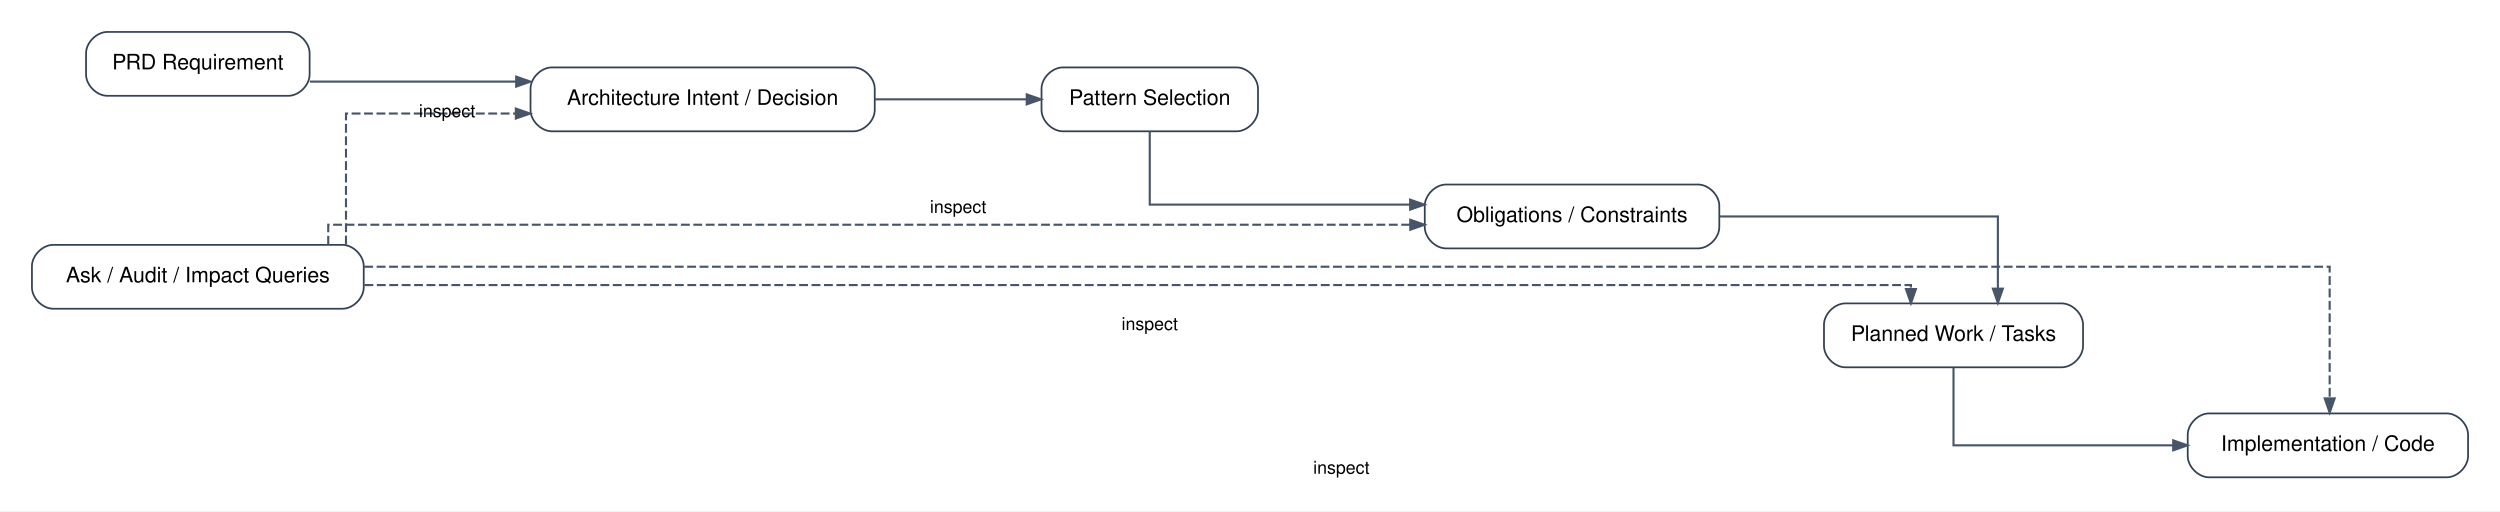
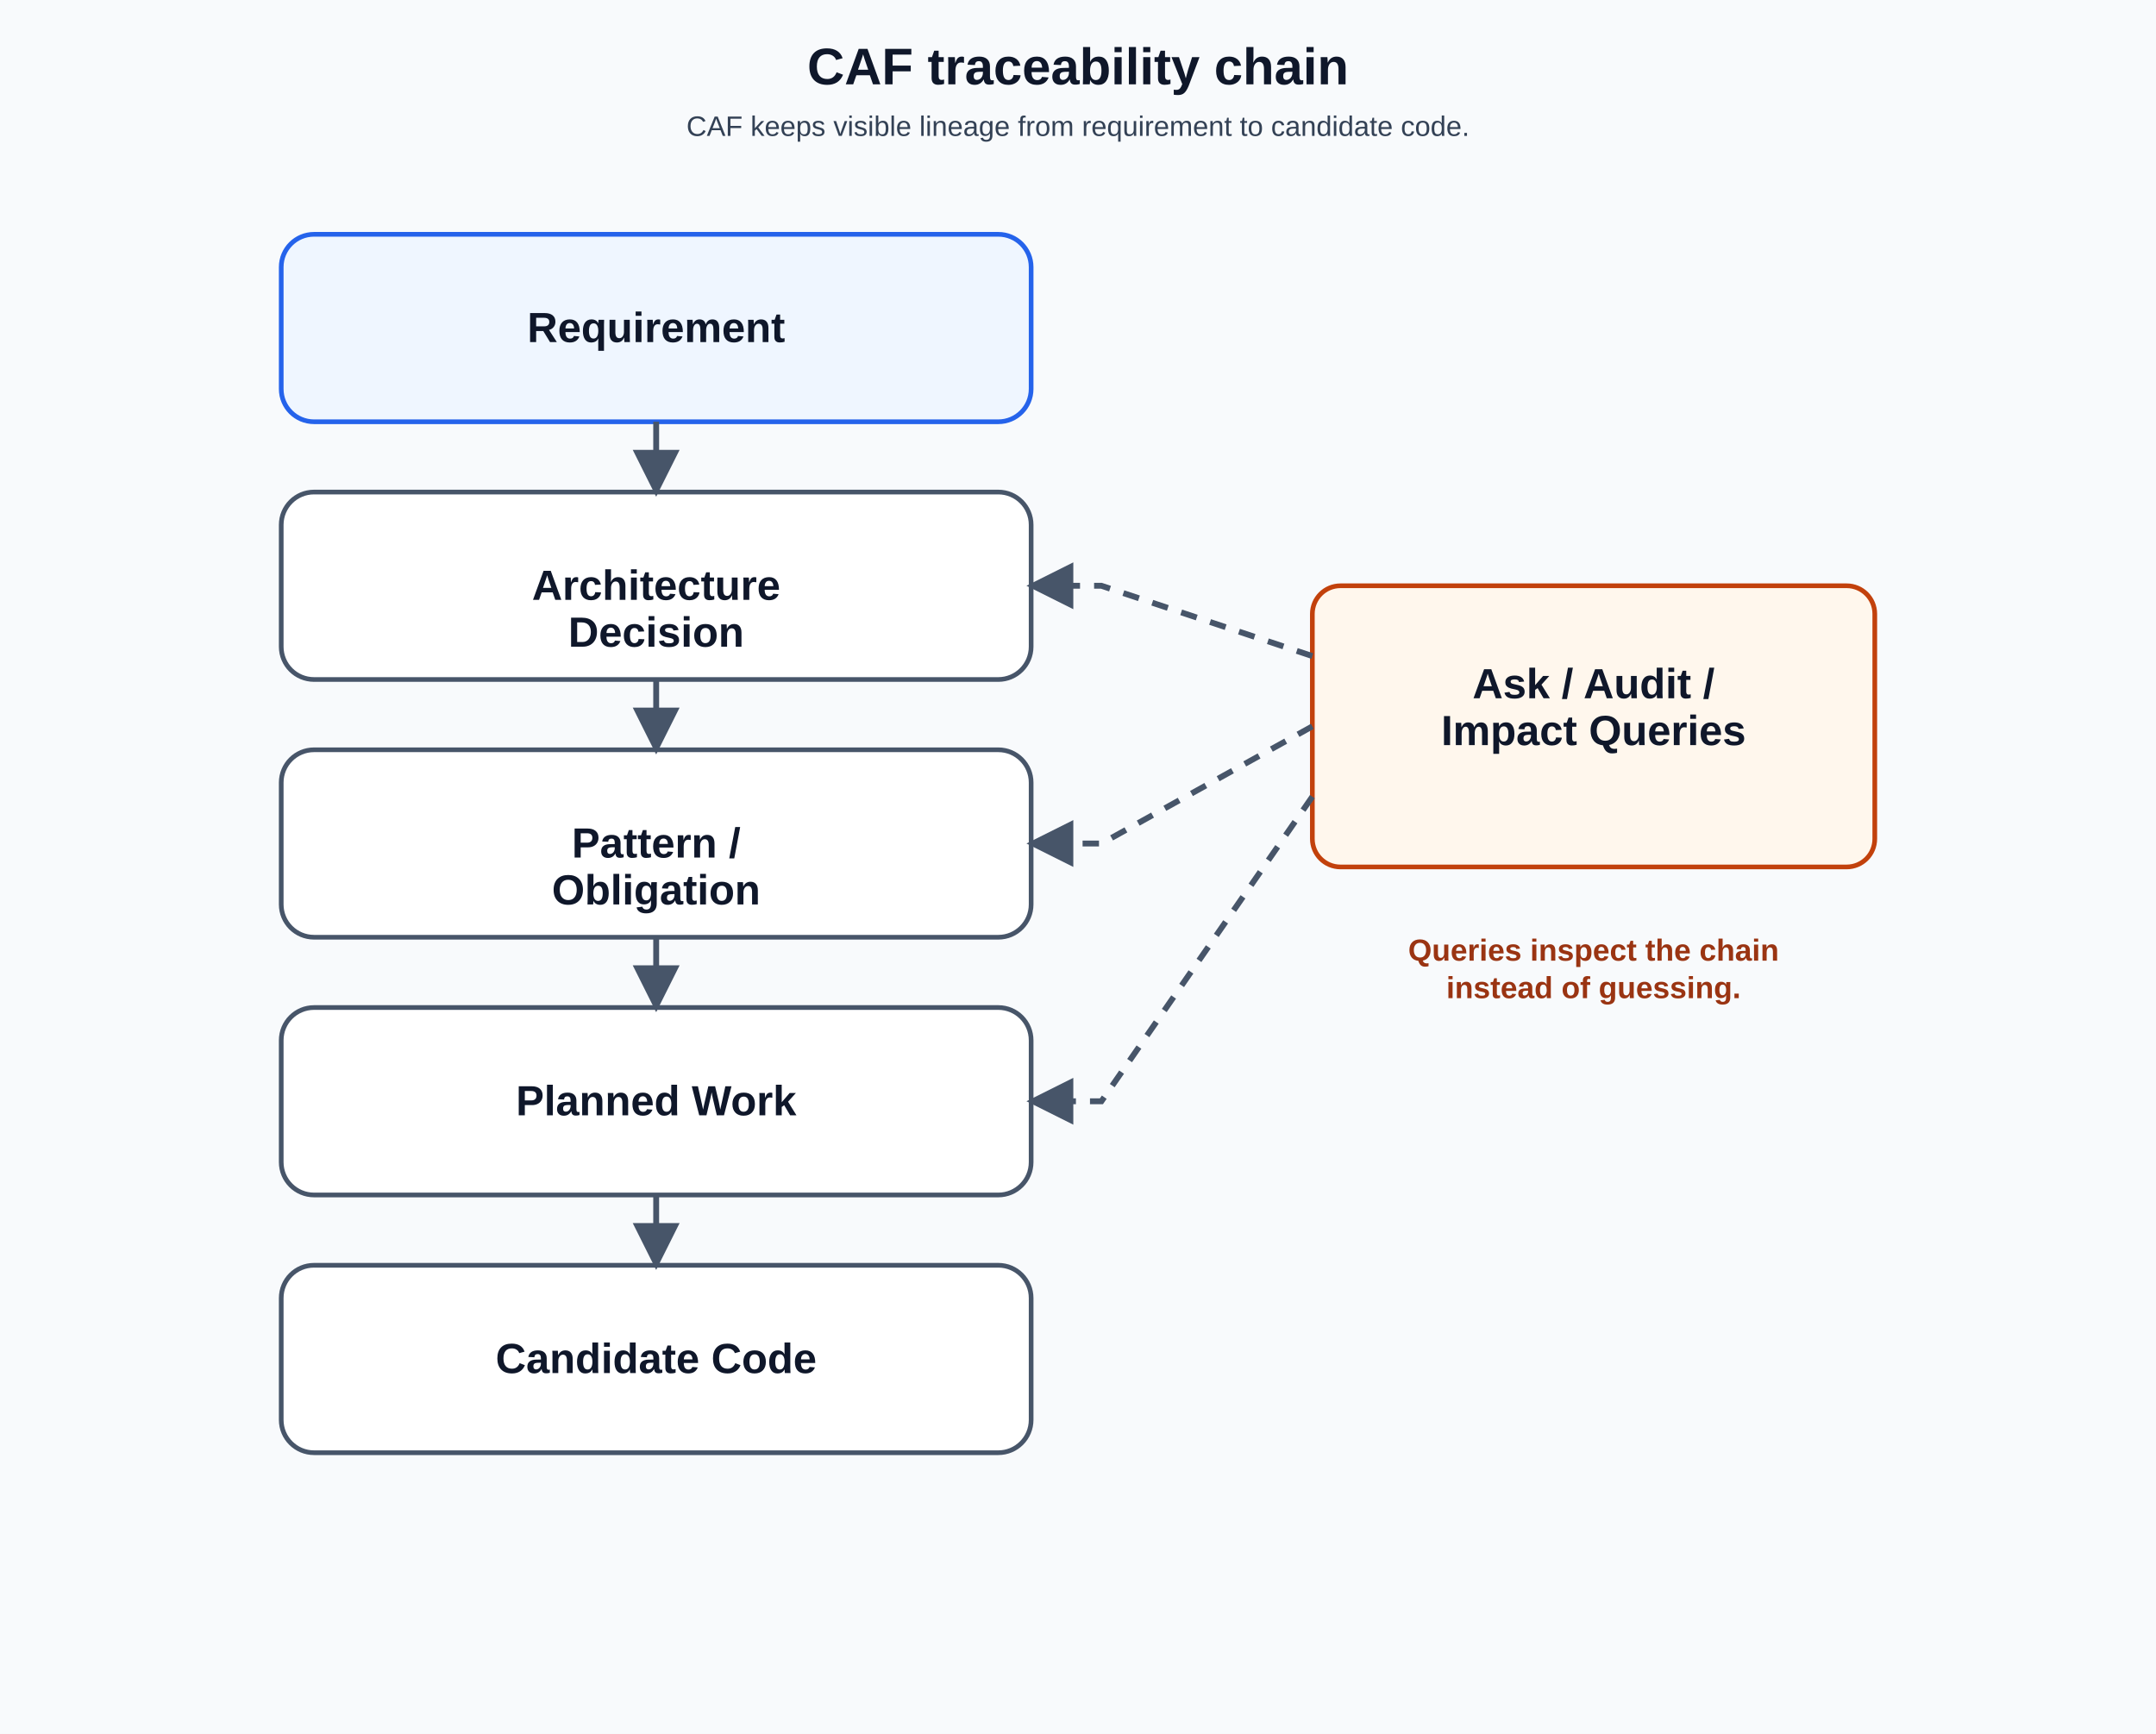
- <svg xmlns="http://www.w3.org/2000/svg" width="1409pt" height="288pt" viewBox="0.00 0.00 1409.00 288.00">
-   <g id="graph0" class="graph" transform="scale(1 1) rotate(0) translate(18 270)">
-     <polygon fill="white" stroke="transparent" points="-18,18 -18,-270 1391,-270 1391,18 -18,18" />
-     <g id="node1" class="node">
-       <path fill="none" stroke="#334155" d="M144.5,-252C144.5,-252 42.5,-252 42.5,-252 36.5,-252 30.5,-246 30.5,-240 30.5,-240 30.5,-228 30.5,-228 30.5,-222 36.5,-216 42.5,-216 42.5,-216 144.5,-216 144.5,-216 150.5,-216 156.5,-222 156.5,-228 156.5,-228 156.5,-240 156.5,-240 156.5,-246 150.5,-252 144.5,-252" />
-       <text text-anchor="middle" x="93.5" y="-230.9" font-family="Helvetica,sans-Serif" font-size="12.00">PRD Requirement</text>
-     </g>
-     <g id="node2" class="node">
-       <path fill="none" stroke="#334155" d="M463,-232C463,-232 293,-232 293,-232 287,-232 281,-226 281,-220 281,-220 281,-208 281,-208 281,-202 287,-196 293,-196 293,-196 463,-196 463,-196 469,-196 475,-202 475,-208 475,-208 475,-220 475,-220 475,-226 469,-232 463,-232" />
-       <text text-anchor="middle" x="378" y="-210.9" font-family="Helvetica,sans-Serif" font-size="12.00">Architecture Intent / Decision</text>
-     </g>
-     <g id="edge1" class="edge">
-       <path fill="none" stroke="#475569" stroke-width="1.2" d="M156.64,-224C156.64,-224 272.93,-224 272.93,-224" />
-       <polygon fill="#475569" stroke="#475569" stroke-width="1.2" points="272.93,-226.8 280.93,-224 272.93,-221.2 272.93,-226.8" />
-     </g>
-     <g id="node3" class="node">
-       <path fill="none" stroke="#334155" d="M679,-232C679,-232 581,-232 581,-232 575,-232 569,-226 569,-220 569,-220 569,-208 569,-208 569,-202 575,-196 581,-196 581,-196 679,-196 679,-196 685,-196 691,-202 691,-208 691,-208 691,-220 691,-220 691,-226 685,-232 679,-232" />
-       <text text-anchor="middle" x="630" y="-210.9" font-family="Helvetica,sans-Serif" font-size="12.00">Pattern Selection</text>
-     </g>
-     <g id="edge2" class="edge">
-       <path fill="none" stroke="#475569" stroke-width="1.2" d="M475.07,-214C475.07,-214 560.68,-214 560.68,-214" />
-       <polygon fill="#475569" stroke="#475569" stroke-width="1.2" points="560.68,-216.8 568.68,-214 560.68,-211.2 560.68,-216.8" />
-     </g>
-     <g id="node4" class="node">
-       <path fill="none" stroke="#334155" d="M939,-166C939,-166 797,-166 797,-166 791,-166 785,-160 785,-154 785,-154 785,-142 785,-142 785,-136 791,-130 797,-130 797,-130 939,-130 939,-130 945,-130 951,-136 951,-142 951,-142 951,-154 951,-154 951,-160 945,-166 939,-166" />
-       <text text-anchor="middle" x="868" y="-144.9" font-family="Helvetica,sans-Serif" font-size="12.00">Obligations / Constraints</text>
-     </g>
-     <g id="edge3" class="edge">
-       <path fill="none" stroke="#475569" stroke-width="1.2" d="M630,-195.88C630,-178.43 630,-154.67 630,-154.67 630,-154.67 776.76,-154.67 776.76,-154.67" />
-       <polygon fill="#475569" stroke="#475569" stroke-width="1.2" points="776.76,-157.47 784.76,-154.67 776.76,-151.87 776.76,-157.47" />
-     </g>
-     <g id="node5" class="node">
-       <path fill="none" stroke="#334155" d="M1144,-99C1144,-99 1022,-99 1022,-99 1016,-99 1010,-93 1010,-87 1010,-87 1010,-75 1010,-75 1010,-69 1016,-63 1022,-63 1022,-63 1144,-63 1144,-63 1150,-63 1156,-69 1156,-75 1156,-75 1156,-87 1156,-87 1156,-93 1150,-99 1144,-99" />
-       <text text-anchor="middle" x="1083" y="-77.9" font-family="Helvetica,sans-Serif" font-size="12.00">Planned Work / Tasks</text>
-     </g>
-     <g id="edge4" class="edge">
-       <path fill="none" stroke="#475569" stroke-width="1.2" d="M951.27,-148C1020.58,-148 1108,-148 1108,-148 1108,-148 1108,-107.31 1108,-107.31" />
-       <polygon fill="#475569" stroke="#475569" stroke-width="1.2" points="1110.8,-107.31 1108,-99.31 1105.2,-107.31 1110.8,-107.31" />
-     </g>
-     <g id="node6" class="node">
-       <path fill="none" stroke="#334155" d="M1361,-37C1361,-37 1227,-37 1227,-37 1221,-37 1215,-31 1215,-25 1215,-25 1215,-13 1215,-13 1215,-7 1221,-1 1227,-1 1227,-1 1361,-1 1361,-1 1367,-1 1373,-7 1373,-13 1373,-13 1373,-25 1373,-25 1373,-31 1367,-37 1361,-37" />
-       <text text-anchor="middle" x="1294" y="-15.9" font-family="Helvetica,sans-Serif" font-size="12.00">Implementation / Code</text>
-     </g>
-     <g id="edge5" class="edge">
-       <path fill="none" stroke="#475569" stroke-width="1.2" d="M1083,-62.73C1083,-44.44 1083,-19 1083,-19 1083,-19 1206.83,-19 1206.83,-19" />
-       <polygon fill="#475569" stroke="#475569" stroke-width="1.2" points="1206.83,-21.8 1214.83,-19 1206.83,-16.2 1206.83,-21.8" />
-     </g>
-     <g id="node7" class="node">
-       <path fill="none" stroke="#334155" d="M175,-132C175,-132 12,-132 12,-132 6,-132 0,-126 0,-120 0,-120 0,-108 0,-108 0,-102 6,-96 12,-96 12,-96 175,-96 175,-96 181,-96 187,-102 187,-108 187,-108 187,-120 187,-120 187,-126 181,-132 175,-132" />
-       <text text-anchor="middle" x="93.5" y="-110.9" font-family="Helvetica,sans-Serif" font-size="12.00">Ask / Audit / Impact Queries</text>
-     </g>
-     <g id="edge6" class="edge">
-       <path fill="none" stroke="#475569" stroke-width="1.2" stroke-dasharray="5,2" d="M177,-132.18C177,-158.99 177,-206 177,-206 177,-206 272.74,-206 272.74,-206" />
-       <polygon fill="#475569" stroke="#475569" stroke-width="1.2" points="272.74,-208.8 280.74,-206 272.74,-203.2 272.74,-208.8" />
-       <text text-anchor="middle" x="234" y="-204" font-family="Helvetica,sans-Serif" font-size="10.00">inspect</text>
-     </g>
-     <g id="edge7" class="edge">
-       <path fill="none" stroke="#475569" stroke-width="1.2" stroke-dasharray="5,2" d="M167,-132.08C167,-138.11 167,-143.33 167,-143.33 167,-143.33 776.83,-143.33 776.83,-143.33" />
-       <polygon fill="#475569" stroke="#475569" stroke-width="1.2" points="776.83,-146.13 784.83,-143.33 776.83,-140.53 776.83,-146.13" />
-       <text text-anchor="middle" x="522" y="-150" font-family="Helvetica,sans-Serif" font-size="10.00">inspect</text>
-     </g>
-     <g id="edge8" class="edge">
-       <path fill="none" stroke="#475569" stroke-width="1.2" stroke-dasharray="5,2" d="M187.39,-109.33C430.02,-109.33 1059,-109.33 1059,-109.33 1059,-109.33 1059,-107.1 1059,-107.1" />
-       <polygon fill="#475569" stroke="#475569" stroke-width="1.2" points="1061.8,-107.1 1059,-99.1 1056.2,-107.1 1061.8,-107.1" />
-       <text text-anchor="middle" x="630" y="-84" font-family="Helvetica,sans-Serif" font-size="10.00">inspect</text>
-     </g>
-     <g id="edge9" class="edge">
-       <path fill="none" stroke="#475569" stroke-width="1.2" stroke-dasharray="5,2" d="M187.28,-119.67C470.05,-119.67 1295,-119.67 1295,-119.67 1295,-119.67 1295,-45.46 1295,-45.46" />
-       <polygon fill="#475569" stroke="#475569" stroke-width="1.2" points="1297.8,-45.46 1295,-37.46 1292.2,-45.46 1297.8,-45.46" />
-       <text text-anchor="middle" x="738" y="-3" font-family="Helvetica,sans-Serif" font-size="10.00">inspect</text>
-     </g>
-   </g>
+ <svg xmlns="http://www.w3.org/2000/svg" width="920" height="740" viewBox="0 0 920 740" role="img" aria-label="CAF traceability chain">
+   <style>
+   .title { font: 700 22px Arial, Helvetica, sans-serif; fill: #0f172a; }
+   .subtitle { font: 400 12px Arial, Helvetica, sans-serif; fill: #334155; }
+   .box { fill: #ffffff; stroke: #475569; stroke-width: 2; rx: 14; ry: 14; }
+   .accent { fill: #eff6ff; stroke: #2563eb; stroke-width: 2; rx: 14; ry: 14; }
+   .side { fill: #fff7ed; stroke: #c2410c; stroke-width: 2; rx: 12; ry: 12; }
+   .ok { fill: #ecfdf5; stroke: #15803d; stroke-width: 2; rx: 14; ry: 14; }
+   .warn { fill: #fff1f2; stroke: #be123c; stroke-width: 2; rx: 14; ry: 14; }
+   .label { font: 700 18px Arial, Helvetica, sans-serif; fill: #0f172a; }
+   .small { font: 400 12px Arial, Helvetica, sans-serif; fill: #334155; }
+   .arrow { stroke: #475569; stroke-width: 2.5; fill: none; marker-end: url(#arrow); }
+   .dashed { stroke-dasharray: 7 6; }
+   .note { font: 700 13px Arial, Helvetica, sans-serif; fill: #9a3412; }
+ </style>
+   <defs>
+     <marker id="arrow" viewBox="0 0 10 10" refX="9" refY="5" markerWidth="8" markerHeight="8" orient="auto-start-reverse">
+       <path d="M 0 0 L 10 5 L 0 10 z" fill="#475569" />
+     </marker>
+   </defs>
+   <rect width="100%" height="100%" fill="#f8fafc" />
+   <text x="460" y="36" class="title" text-anchor="middle">CAF traceability chain</text>
+   <text x="460" y="58" class="subtitle" text-anchor="middle">CAF keeps visible lineage from requirement to candidate code.</text>
+   <rect x="120" y="100" width="320" height="80" class="accent" />
+   <text x="280.0" y="146" class="label" text-anchor="middle">Requirement</text>
+   <rect x="120" y="210" width="320" height="80" class="box" />
+   <text x="280.0" y="256" class="label" text-anchor="middle">Architecture<tspan x="280.0" dy="20">Decision</tspan>
+   </text>
+   <rect x="120" y="320" width="320" height="80" class="box" />
+   <text x="280.0" y="366" class="label" text-anchor="middle">Pattern /<tspan x="280.0" dy="20">Obligation</tspan>
+   </text>
+   <rect x="120" y="430" width="320" height="80" class="box" />
+   <text x="280.0" y="476" class="label" text-anchor="middle">Planned Work</text>
+   <rect x="120" y="540" width="320" height="80" class="box" />
+   <text x="280.0" y="586" class="label" text-anchor="middle">Candidate Code</text>
+   <line x1="280.0" y1="180" x2="280.0" y2="210" class="arrow" />
+   <line x1="280.0" y1="290" x2="280.0" y2="320" class="arrow" />
+   <line x1="280.0" y1="400" x2="280.0" y2="430" class="arrow" />
+   <line x1="280.0" y1="510" x2="280.0" y2="540" class="arrow" />
+   <rect x="560" y="250" width="240" height="120" class="side" />
+   <text x="680.0" y="298" class="label" text-anchor="middle">Ask / Audit /<tspan x="680.0" dy="20">Impact Queries</tspan>
+   </text>
+   <polyline points="560,310 470,360 440,360" class="arrow dashed" />
+   <polyline points="560,340 470,470 440,470" class="arrow dashed" />
+   <polyline points="560,280 470,250 440,250" class="arrow dashed" />
+   <text x="680" y="410" class="note" text-anchor="middle">Queries inspect the chain<tspan x="680" dy="16">instead of guessing.</tspan>
+   </text>
</svg>
